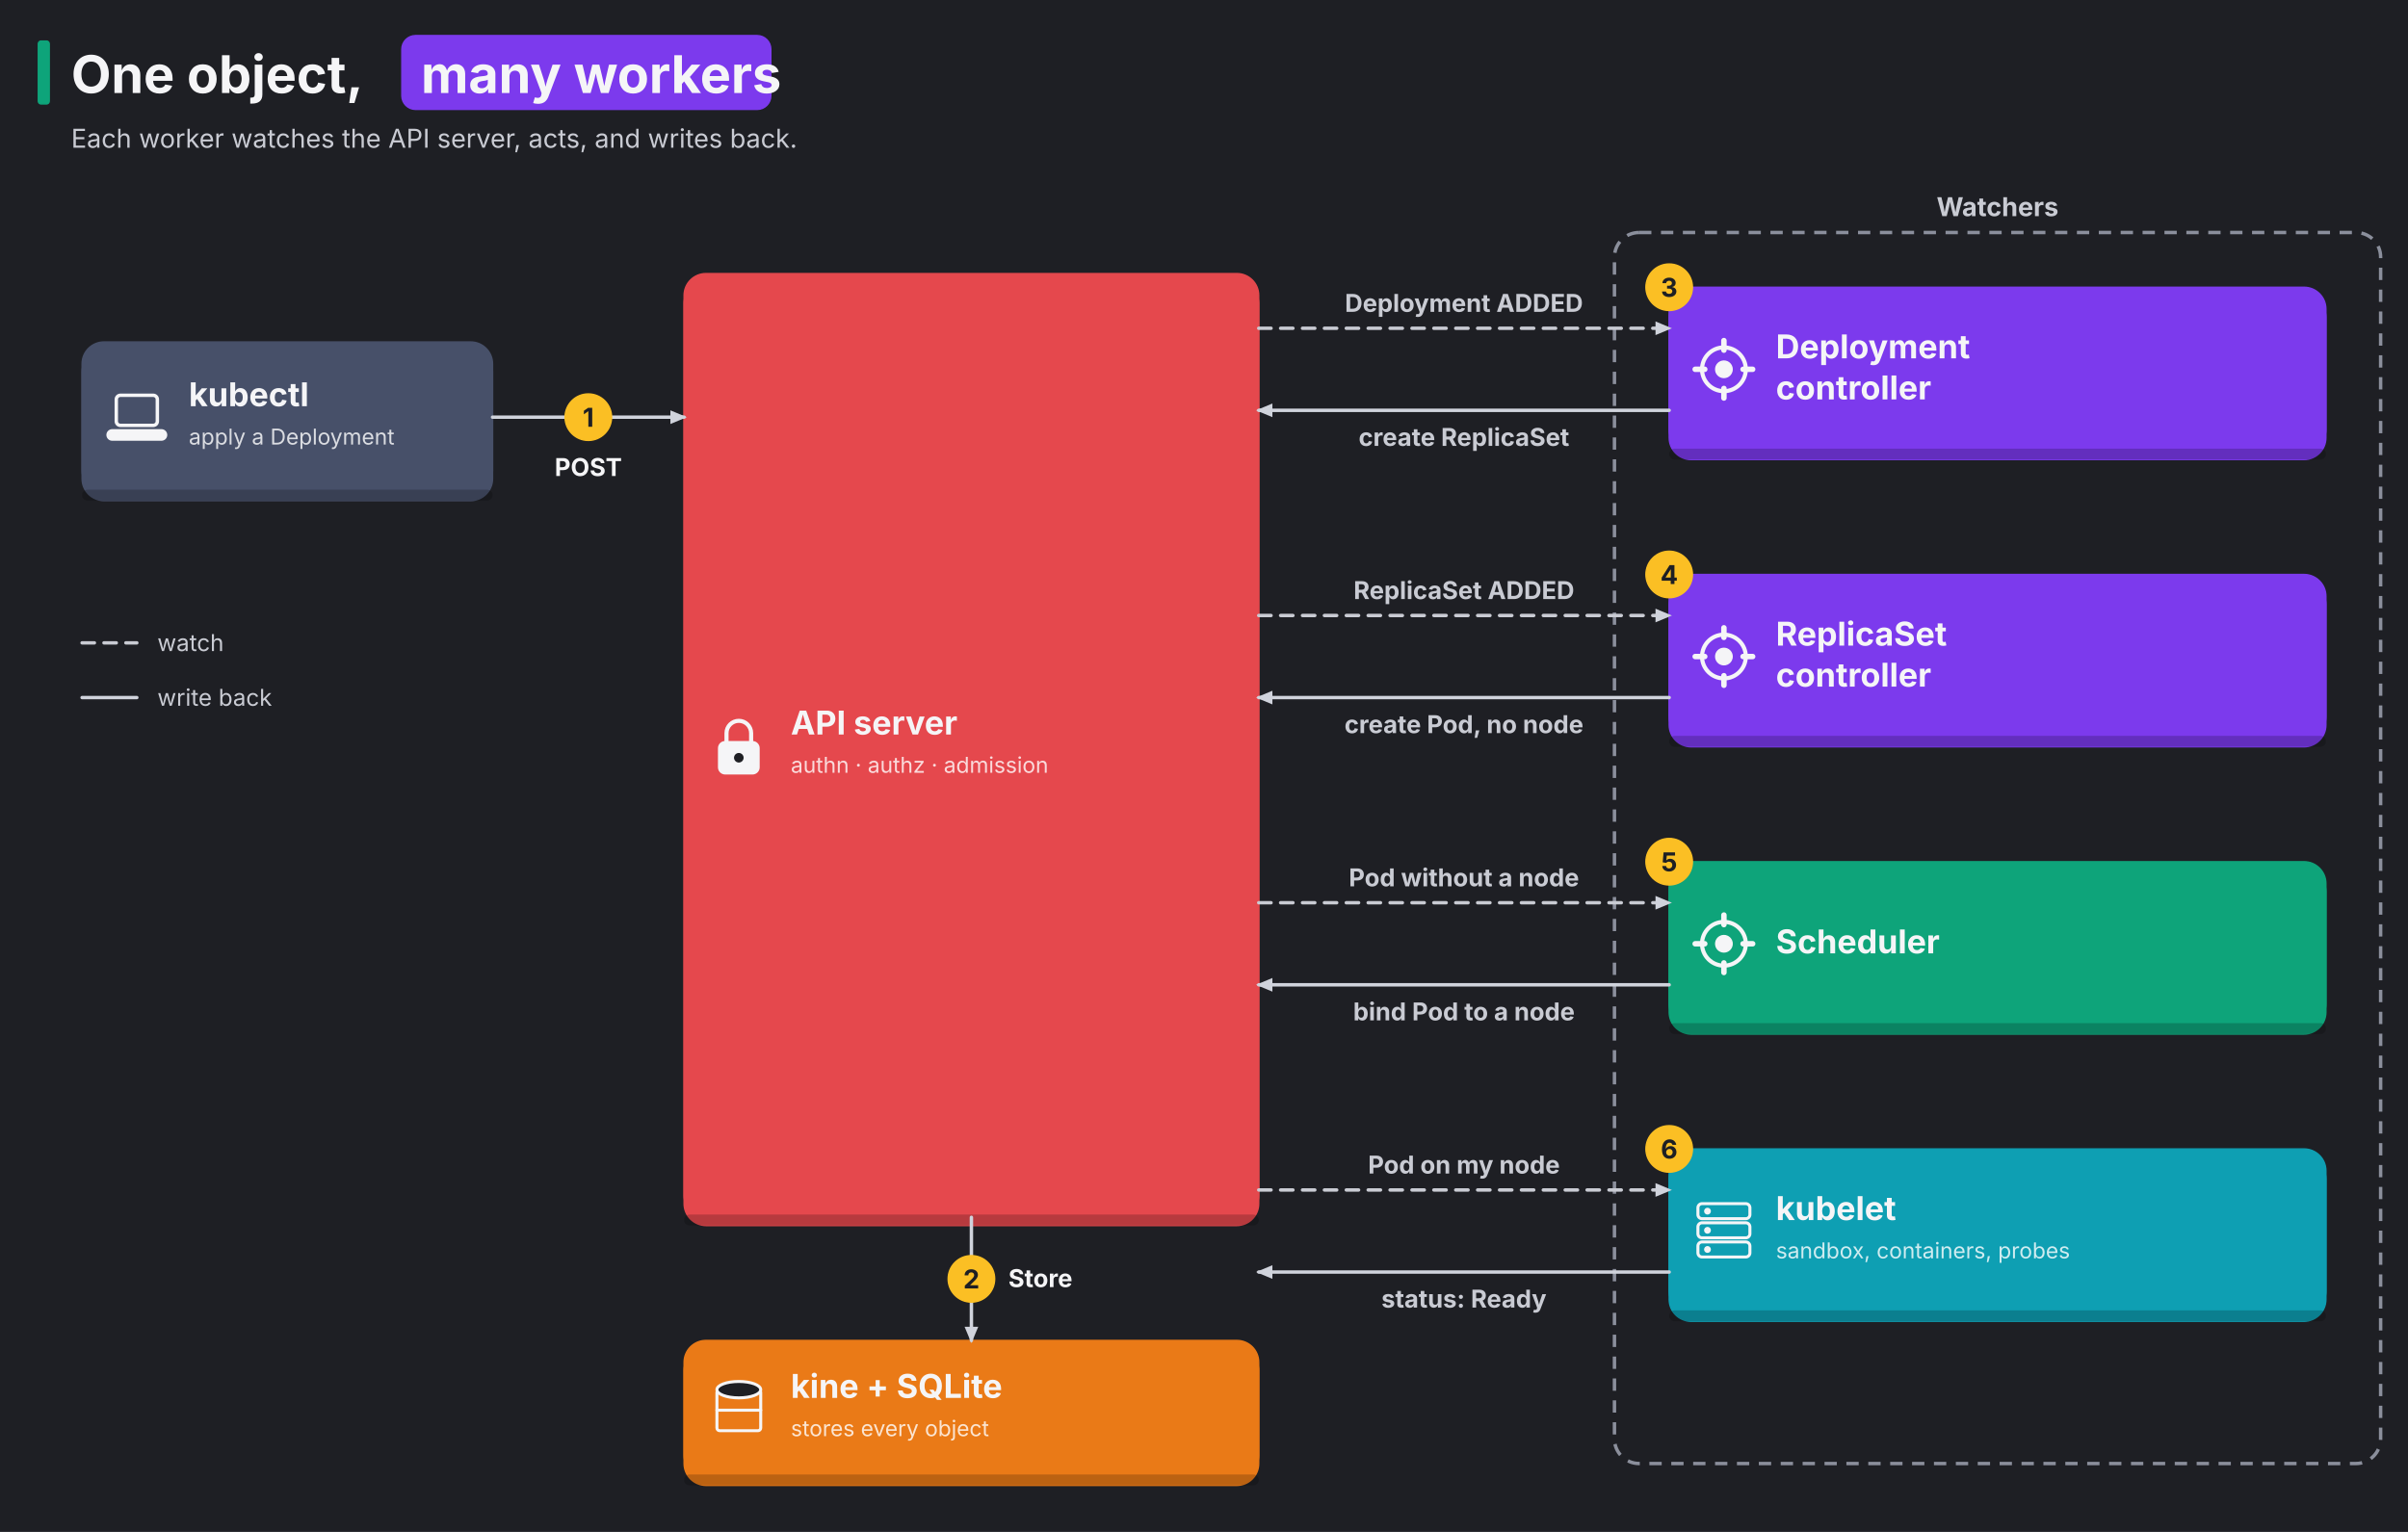
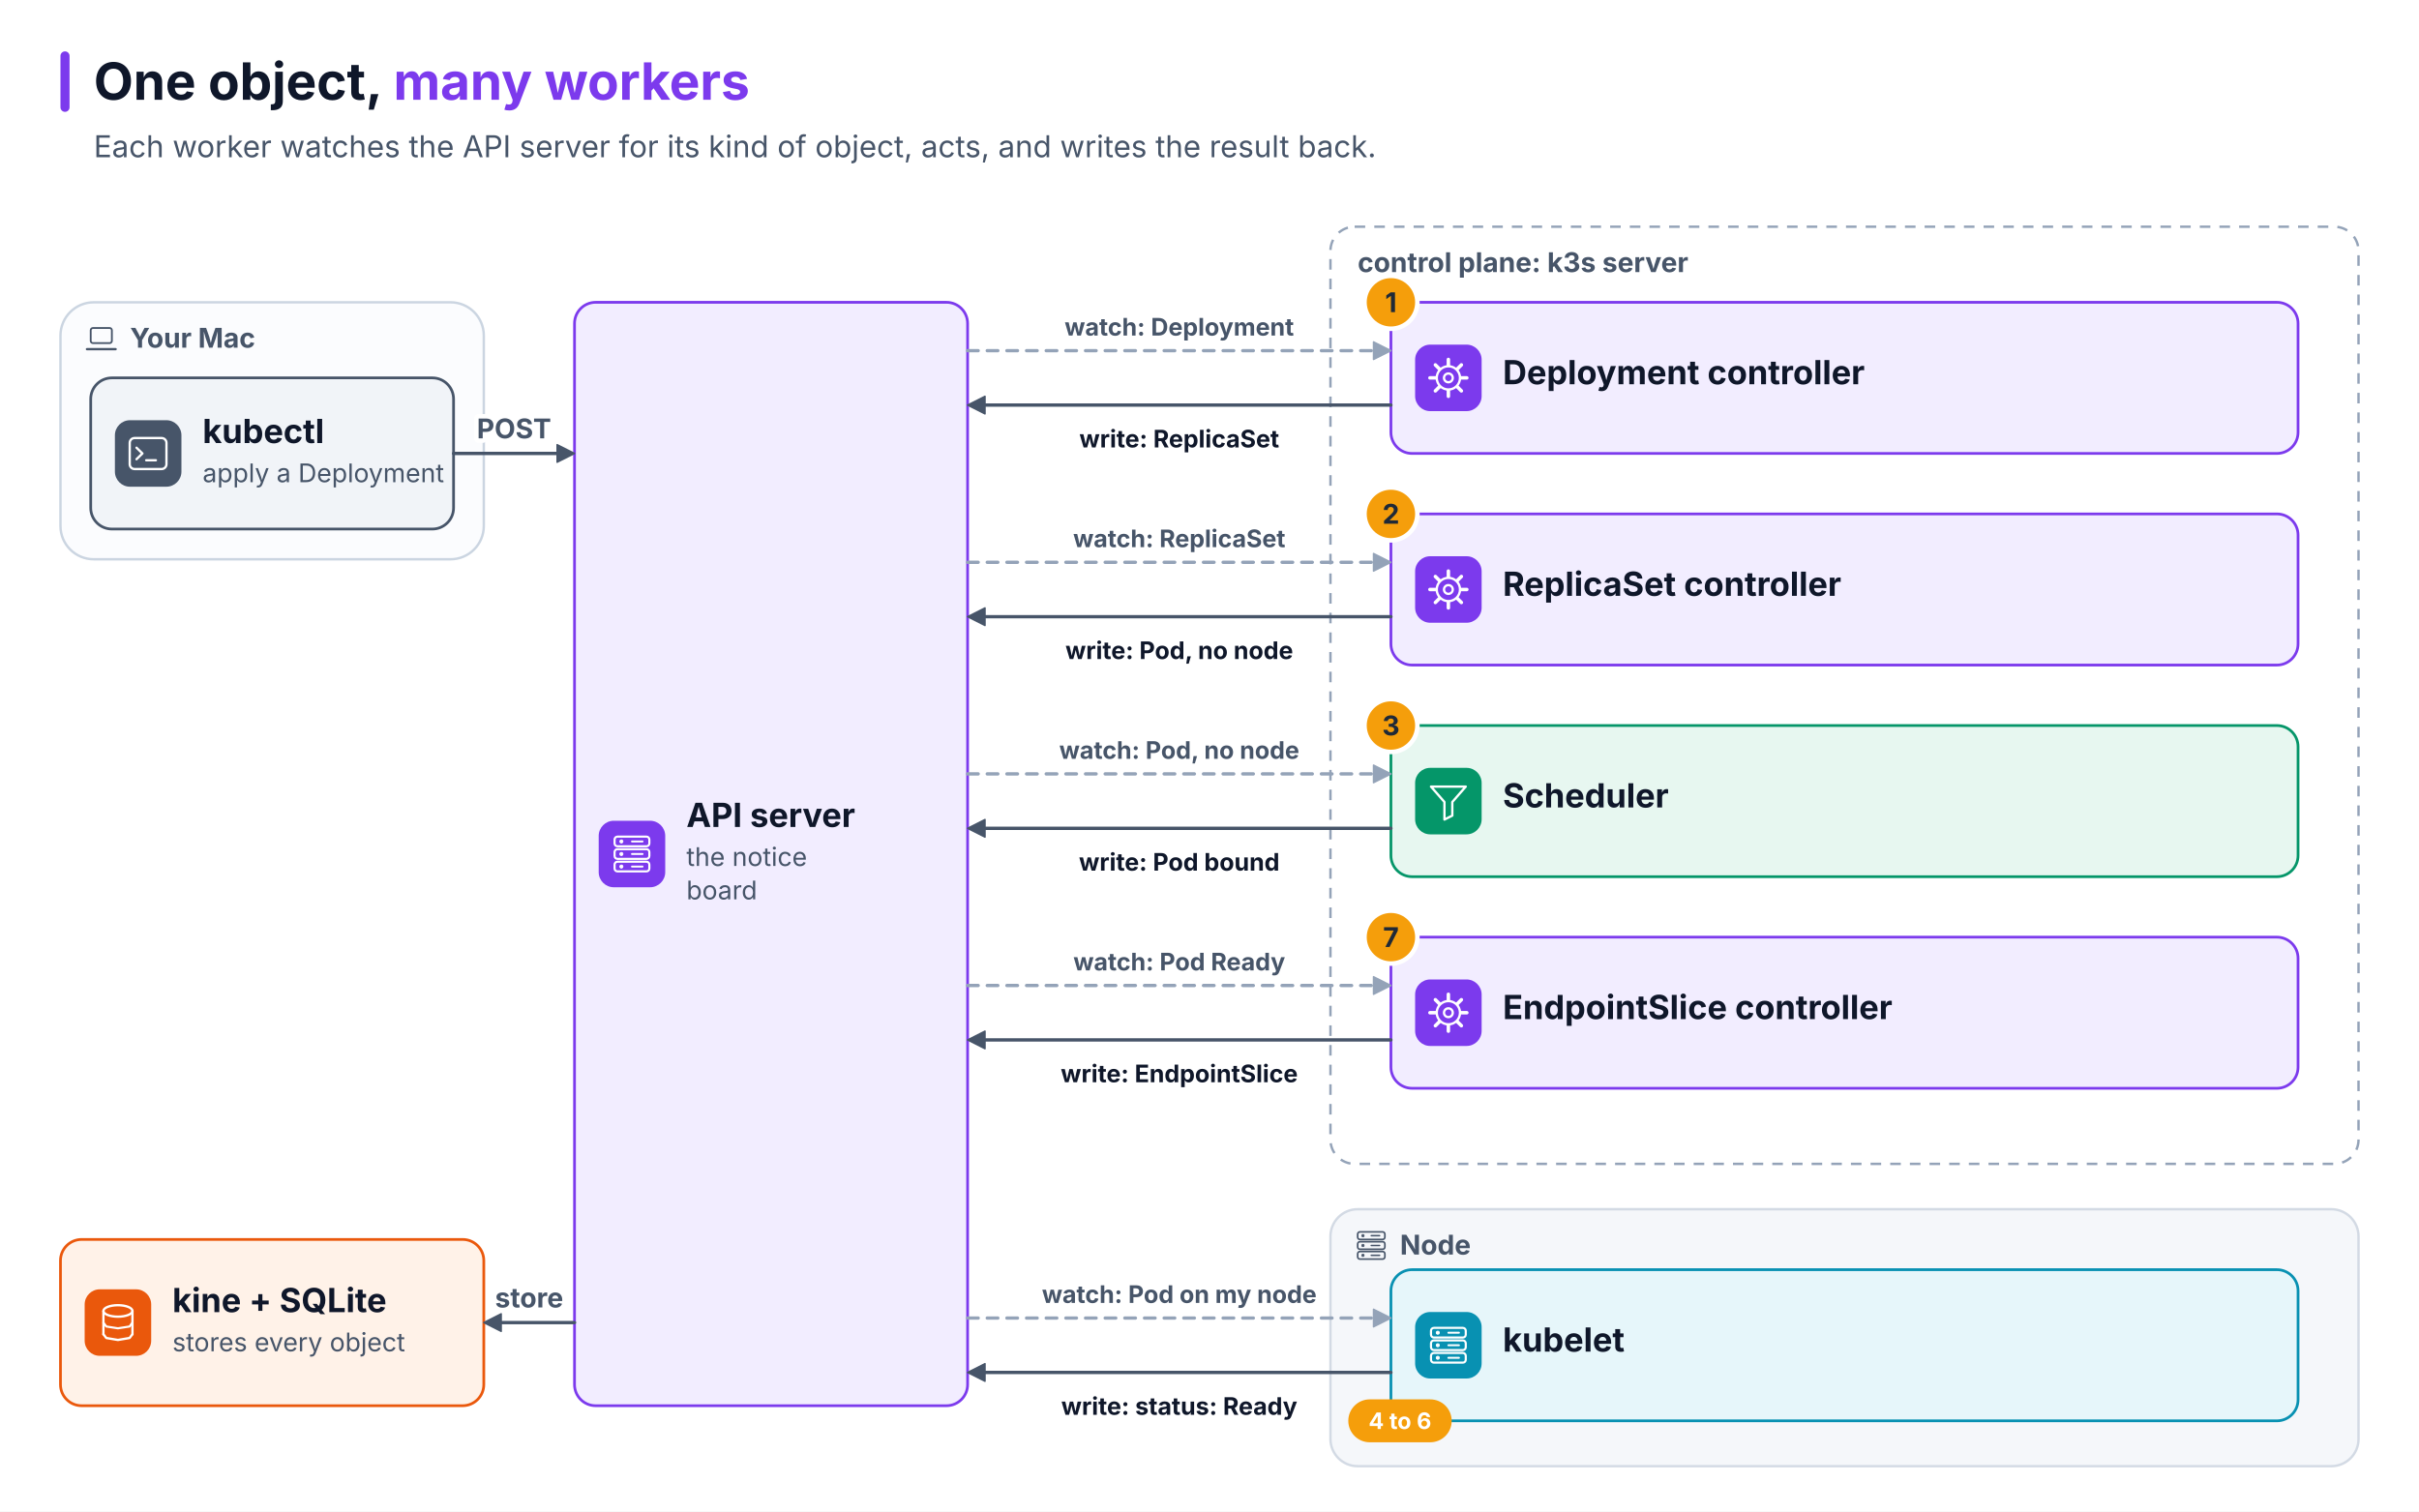
- <svg xmlns="http://www.w3.org/2000/svg" width="1760" height="1120" viewBox="0 0 1760 1120" font-family="Inter, -apple-system, 'Segoe UI', Helvetica, Arial, sans-serif">
-   <rect width="1760" height="1120" fill="#1e1f24" />
-   <defs>
-     <marker id="h" markerWidth="12" markerHeight="10" refX="10" refY="5" orient="auto" markerUnits="userSpaceOnUse">
-       <path d="M0,0 L12,5 L0,10 z" fill="#d0d3dc" />
-     </marker>
-   </defs>
-   <rect x="28.0" y="30.0" width="8.0" height="46.0" rx="2" fill="#0ea47a" stroke="#0ea47a" stroke-width="1" />
-   <text x="52.0" y="68.0" font-size="38" fill="#f5f5f7" font-weight="700" text-anchor="start">One object,</text>
-   <rect x="293.7" y="26.0" width="269.7" height="54.0" rx="10" fill="#7c3aed" stroke="#7c3aed" stroke-width="1" />
-   <text x="307.7" y="68.0" font-size="38" fill="#f5f5f7" font-weight="700" text-anchor="start">many workers</text>
-   <text x="52.0" y="108.0" font-size="19" fill="#c9cbd3" text-anchor="start">Each worker watches the API server, acts, and writes back.</text>
-   <rect x="60.0" y="256.0" width="300.0" height="110.0" rx="16" fill="#475069" stroke="#475069" stroke-width="1" />
-   <rect x="60.0" y="250.0" width="300.0" height="110.0" rx="16" fill="#475069" stroke="#475069" stroke-width="1" />
-   <rect x="60.0" y="358.0" width="300.0" height="8.0" rx="4" fill="#00000033" stroke="#00000033" stroke-width="0" />
-   <rect x="85.0" y="289.0" width="30.0" height="22.0" rx="3" fill="none" stroke="#f5f5f7" stroke-width="2.5" />
-   <rect x="79.0" y="315.0" width="42.0" height="6.0" rx="3" fill="#f5f5f7" stroke="#f5f5f7" stroke-width="2.5" />
-   <text x="138.0" y="297.0" font-size="24" fill="#f5f5f7" font-weight="700" text-anchor="start">kubectl</text>
-   <text x="138.0" y="325.0" font-size="16" fill="#ffffffcc" text-anchor="start">apply a Deployment</text>
-   <rect x="500.0" y="206.0" width="420.0" height="690.0" rx="16" fill="#e5484d" stroke="#e5484d" stroke-width="1" />
-   <rect x="500.0" y="200.0" width="420.0" height="690.0" rx="16" fill="#e5484d" stroke="#e5484d" stroke-width="1" />
-   <rect x="500.0" y="888.0" width="420.0" height="8.0" rx="4" fill="#00000033" stroke="#00000033" stroke-width="0" />
-   <rect x="526.0" y="543.0" width="28.0" height="22.0" rx="4" fill="#f5f5f7" stroke="#f5f5f7" stroke-width="2.5" />
-   <rect x="531.0" y="527.0" width="18.0" height="24.0" rx="9" fill="none" stroke="#f5f5f7" stroke-width="3" />
-   <ellipse cx="540.0" cy="554.0" rx="3" ry="3" fill="#1e1f24" stroke="#1e1f24" stroke-width="1" />
-   <text x="578.0" y="537.0" font-size="24" fill="#f5f5f7" font-weight="700" text-anchor="start">API server</text>
-   <text x="578.0" y="565.0" font-size="16" fill="#ffffffcc" text-anchor="start">authn · authz · admission</text>
-   <polyline points="360.0,305.0 500.0,305.0" fill="none" stroke="#d0d3dc" stroke-width="2.5" stroke-linecap="round" stroke-linejoin="round" marker-end="url(#h)" />
-   <ellipse cx="430.0" cy="305.0" rx="17" ry="17" fill="#fbbf24" stroke="#fbbf24" stroke-width="1" />
-   <text x="430.0" y="312.0" font-size="19" fill="#1e1f24" font-weight="700" text-anchor="middle">1</text>
-   <text x="430.0" y="348.0" font-size="18" fill="#f5f5f7" font-weight="700" text-anchor="middle">POST</text>
-   <rect x="500.0" y="986.0" width="420.0" height="100.0" rx="16" fill="#ea7a17" stroke="#ea7a17" stroke-width="1" />
-   <rect x="500.0" y="980.0" width="420.0" height="100.0" rx="16" fill="#ea7a17" stroke="#ea7a17" stroke-width="1" />
-   <rect x="500.0" y="1078.0" width="420.0" height="8.0" rx="4" fill="#00000033" stroke="#00000033" stroke-width="0" />
-   <rect x="524.0" y="1016.0" width="32.0" height="30.0" rx="2" fill="none" stroke="#f5f5f7" stroke-width="2.2" />
-   <ellipse cx="540.0" cy="1016.0" rx="16" ry="6" fill="#1e1f24" stroke="#f5f5f7" stroke-width="2.2" />
-   <polyline points="524.0,1031.0 556.0,1031.0" fill="none" stroke="#f5f5f7" stroke-width="2.2" stroke-linecap="round" stroke-linejoin="round" />
-   <text x="578.0" y="1022.0" font-size="24" fill="#f5f5f7" font-weight="700" text-anchor="start">kine + SQLite</text>
-   <text x="578.0" y="1050.0" font-size="16" fill="#ffffffcc" text-anchor="start">stores every object</text>
-   <polyline points="710.0,890.0 710.0,980.0" fill="none" stroke="#d0d3dc" stroke-width="2.5" stroke-linecap="round" stroke-linejoin="round" marker-end="url(#h)" />
-   <ellipse cx="710.0" cy="935.0" rx="17" ry="17" fill="#fbbf24" stroke="#fbbf24" stroke-width="1" />
-   <text x="710.0" y="942.0" font-size="19" fill="#1e1f24" font-weight="700" text-anchor="middle">2</text>
-   <text x="737.0" y="941.0" font-size="18" fill="#f5f5f7" font-weight="700" text-anchor="start">Store</text>
-   <rect x="1180.0" y="170.0" width="560.0" height="900.0" rx="18" fill="#00000000" stroke="#8b8f9c" stroke-width="2.5" stroke-dasharray="9 7" />
-   <text x="1460.0" y="158.0" font-size="19" fill="#c9cbd3" font-weight="700" text-anchor="middle">Watchers</text>
-   <rect x="1220.0" y="216.0" width="480.0" height="120.0" rx="16" fill="#7c3aed" stroke="#7c3aed" stroke-width="1" />
-   <rect x="1220.0" y="210.0" width="480.0" height="120.0" rx="16" fill="#7c3aed" stroke="#7c3aed" stroke-width="1" />
-   <rect x="1220.0" y="328.0" width="480.0" height="8.0" rx="4" fill="#00000033" stroke="#00000033" stroke-width="0" />
-   <ellipse cx="1260.0" cy="270.0" rx="16" ry="16" fill="none" stroke="#f5f5f7" stroke-width="3" />
-   <ellipse cx="1260.0" cy="270.0" rx="6" ry="6" fill="#f5f5f7" stroke="#f5f5f7" stroke-width="1" />
-   <polyline points="1260.0,249.0 1260.0,256.0" fill="none" stroke="#f5f5f7" stroke-width="4" stroke-linecap="round" stroke-linejoin="round" />
-   <polyline points="1260.0,284.0 1260.0,291.0" fill="none" stroke="#f5f5f7" stroke-width="4" stroke-linecap="round" stroke-linejoin="round" />
-   <polyline points="1239.0,270.0 1246.0,270.0" fill="none" stroke="#f5f5f7" stroke-width="4" stroke-linecap="round" stroke-linejoin="round" />
-   <polyline points="1274.0,270.0 1281.0,270.0" fill="none" stroke="#f5f5f7" stroke-width="4" stroke-linecap="round" stroke-linejoin="round" />
-   <text x="1298.0" y="262.0" font-size="24" fill="#f5f5f7" font-weight="700" text-anchor="start">Deployment</text>
-   <text x="1298.0" y="292.0" font-size="24" fill="#f5f5f7" font-weight="700" text-anchor="start">controller</text>
-   <ellipse cx="1220.0" cy="210.0" rx="17" ry="17" fill="#fbbf24" stroke="#fbbf24" stroke-width="1" />
-   <text x="1220.0" y="217.0" font-size="19" fill="#1e1f24" font-weight="700" text-anchor="middle">3</text>
-   <polyline points="920.0,240.0 1220.0,240.0" fill="none" stroke="#c9cbd3" stroke-width="2.5" stroke-linecap="round" stroke-linejoin="round" stroke-dasharray="9 7" marker-end="url(#h)" />
-   <text x="1070.0" y="228.0" font-size="18" fill="#c9cbd3" font-weight="700" text-anchor="middle">Deployment ADDED</text>
-   <polyline points="1220.0,300.0 920.0,300.0" fill="none" stroke="#d0d3dc" stroke-width="2.5" stroke-linecap="round" stroke-linejoin="round" marker-end="url(#h)" />
-   <text x="1070.0" y="326.0" font-size="18" fill="#c9cbd3" font-weight="700" text-anchor="middle">create ReplicaSet</text>
-   <rect x="1220.0" y="426.0" width="480.0" height="120.0" rx="16" fill="#7c3aed" stroke="#7c3aed" stroke-width="1" />
-   <rect x="1220.0" y="420.0" width="480.0" height="120.0" rx="16" fill="#7c3aed" stroke="#7c3aed" stroke-width="1" />
-   <rect x="1220.0" y="538.0" width="480.0" height="8.0" rx="4" fill="#00000033" stroke="#00000033" stroke-width="0" />
-   <ellipse cx="1260.0" cy="480.0" rx="16" ry="16" fill="none" stroke="#f5f5f7" stroke-width="3" />
-   <ellipse cx="1260.0" cy="480.0" rx="6" ry="6" fill="#f5f5f7" stroke="#f5f5f7" stroke-width="1" />
-   <polyline points="1260.0,459.0 1260.0,466.0" fill="none" stroke="#f5f5f7" stroke-width="4" stroke-linecap="round" stroke-linejoin="round" />
-   <polyline points="1260.0,494.0 1260.0,501.0" fill="none" stroke="#f5f5f7" stroke-width="4" stroke-linecap="round" stroke-linejoin="round" />
-   <polyline points="1239.0,480.0 1246.0,480.0" fill="none" stroke="#f5f5f7" stroke-width="4" stroke-linecap="round" stroke-linejoin="round" />
-   <polyline points="1274.0,480.0 1281.0,480.0" fill="none" stroke="#f5f5f7" stroke-width="4" stroke-linecap="round" stroke-linejoin="round" />
-   <text x="1298.0" y="472.0" font-size="24" fill="#f5f5f7" font-weight="700" text-anchor="start">ReplicaSet</text>
-   <text x="1298.0" y="502.0" font-size="24" fill="#f5f5f7" font-weight="700" text-anchor="start">controller</text>
-   <ellipse cx="1220.0" cy="420.0" rx="17" ry="17" fill="#fbbf24" stroke="#fbbf24" stroke-width="1" />
-   <text x="1220.0" y="427.0" font-size="19" fill="#1e1f24" font-weight="700" text-anchor="middle">4</text>
-   <polyline points="920.0,450.0 1220.0,450.0" fill="none" stroke="#c9cbd3" stroke-width="2.5" stroke-linecap="round" stroke-linejoin="round" stroke-dasharray="9 7" marker-end="url(#h)" />
-   <text x="1070.0" y="438.0" font-size="18" fill="#c9cbd3" font-weight="700" text-anchor="middle">ReplicaSet ADDED</text>
-   <polyline points="1220.0,510.0 920.0,510.0" fill="none" stroke="#d0d3dc" stroke-width="2.5" stroke-linecap="round" stroke-linejoin="round" marker-end="url(#h)" />
-   <text x="1070.0" y="536.0" font-size="18" fill="#c9cbd3" font-weight="700" text-anchor="middle">create Pod, no node</text>
-   <rect x="1220.0" y="636.0" width="480.0" height="120.0" rx="16" fill="#0ea47a" stroke="#0ea47a" stroke-width="1" />
-   <rect x="1220.0" y="630.0" width="480.0" height="120.0" rx="16" fill="#0ea47a" stroke="#0ea47a" stroke-width="1" />
-   <rect x="1220.0" y="748.0" width="480.0" height="8.0" rx="4" fill="#00000033" stroke="#00000033" stroke-width="0" />
-   <ellipse cx="1260.0" cy="690.0" rx="16" ry="16" fill="none" stroke="#f5f5f7" stroke-width="3" />
-   <ellipse cx="1260.0" cy="690.0" rx="6" ry="6" fill="#f5f5f7" stroke="#f5f5f7" stroke-width="1" />
-   <polyline points="1260.0,669.0 1260.0,676.0" fill="none" stroke="#f5f5f7" stroke-width="4" stroke-linecap="round" stroke-linejoin="round" />
-   <polyline points="1260.0,704.0 1260.0,711.0" fill="none" stroke="#f5f5f7" stroke-width="4" stroke-linecap="round" stroke-linejoin="round" />
-   <polyline points="1239.0,690.0 1246.0,690.0" fill="none" stroke="#f5f5f7" stroke-width="4" stroke-linecap="round" stroke-linejoin="round" />
-   <polyline points="1274.0,690.0 1281.0,690.0" fill="none" stroke="#f5f5f7" stroke-width="4" stroke-linecap="round" stroke-linejoin="round" />
-   <text x="1298.0" y="697.0" font-size="24" fill="#f5f5f7" font-weight="700" text-anchor="start">Scheduler</text>
-   <ellipse cx="1220.0" cy="630.0" rx="17" ry="17" fill="#fbbf24" stroke="#fbbf24" stroke-width="1" />
-   <text x="1220.0" y="637.0" font-size="19" fill="#1e1f24" font-weight="700" text-anchor="middle">5</text>
-   <polyline points="920.0,660.0 1220.0,660.0" fill="none" stroke="#c9cbd3" stroke-width="2.5" stroke-linecap="round" stroke-linejoin="round" stroke-dasharray="9 7" marker-end="url(#h)" />
-   <text x="1070.0" y="648.0" font-size="18" fill="#c9cbd3" font-weight="700" text-anchor="middle">Pod without a node</text>
-   <polyline points="1220.0,720.0 920.0,720.0" fill="none" stroke="#d0d3dc" stroke-width="2.5" stroke-linecap="round" stroke-linejoin="round" marker-end="url(#h)" />
-   <text x="1070.0" y="746.0" font-size="18" fill="#c9cbd3" font-weight="700" text-anchor="middle">bind Pod to a node</text>
-   <rect x="1220.0" y="846.0" width="480.0" height="120.0" rx="16" fill="#0e9fb3" stroke="#0e9fb3" stroke-width="1" />
-   <rect x="1220.0" y="840.0" width="480.0" height="120.0" rx="16" fill="#0e9fb3" stroke="#0e9fb3" stroke-width="1" />
-   <rect x="1220.0" y="958.0" width="480.0" height="8.0" rx="4" fill="#00000033" stroke="#00000033" stroke-width="0" />
-   <rect x="1241.0" y="880.0" width="38.0" height="11.0" rx="3" fill="none" stroke="#f5f5f7" stroke-width="2.2" />
-   <ellipse cx="1248.0" cy="885.5" rx="2" ry="2" fill="#f5f5f7" stroke="#f5f5f7" stroke-width="1" />
-   <rect x="1241.0" y="894.0" width="38.0" height="11.0" rx="3" fill="none" stroke="#f5f5f7" stroke-width="2.2" />
-   <ellipse cx="1248.0" cy="899.5" rx="2" ry="2" fill="#f5f5f7" stroke="#f5f5f7" stroke-width="1" />
-   <rect x="1241.0" y="908.0" width="38.0" height="11.0" rx="3" fill="none" stroke="#f5f5f7" stroke-width="2.2" />
-   <ellipse cx="1248.0" cy="913.5" rx="2" ry="2" fill="#f5f5f7" stroke="#f5f5f7" stroke-width="1" />
-   <text x="1298.0" y="892.0" font-size="24" fill="#f5f5f7" font-weight="700" text-anchor="start">kubelet</text>
-   <text x="1298.0" y="920.0" font-size="16" fill="#ffffffcc" text-anchor="start">sandbox, containers, probes</text>
-   <ellipse cx="1220.0" cy="840.0" rx="17" ry="17" fill="#fbbf24" stroke="#fbbf24" stroke-width="1" />
-   <text x="1220.0" y="847.0" font-size="19" fill="#1e1f24" font-weight="700" text-anchor="middle">6</text>
-   <polyline points="920.0,870.0 1220.0,870.0" fill="none" stroke="#c9cbd3" stroke-width="2.5" stroke-linecap="round" stroke-linejoin="round" stroke-dasharray="9 7" marker-end="url(#h)" />
-   <text x="1070.0" y="858.0" font-size="18" fill="#c9cbd3" font-weight="700" text-anchor="middle">Pod on my node</text>
-   <polyline points="1220.0,930.0 920.0,930.0" fill="none" stroke="#d0d3dc" stroke-width="2.5" stroke-linecap="round" stroke-linejoin="round" marker-end="url(#h)" />
-   <text x="1070.0" y="956.0" font-size="18" fill="#c9cbd3" font-weight="700" text-anchor="middle">status: Ready</text>
-   <polyline points="60.0,470.0 100.0,470.0" fill="none" stroke="#c9cbd3" stroke-width="2.5" stroke-linecap="round" stroke-linejoin="round" stroke-dasharray="9 7" />
-   <text x="115.0" y="476.0" font-size="17" fill="#c9cbd3" text-anchor="start">watch</text>
-   <polyline points="60.0,510.0 100.0,510.0" fill="none" stroke="#d0d3dc" stroke-width="2.5" stroke-linecap="round" stroke-linejoin="round" />
-   <text x="115.0" y="516.0" font-size="17" fill="#c9cbd3" text-anchor="start">write back</text>
+ <svg xmlns="http://www.w3.org/2000/svg" width="1600" height="1000" viewBox="0 0 1600 1000" font-family="Inter, -apple-system, 'Segoe UI', Helvetica, Arial, sans-serif">
+   <rect width="1600" height="1000" fill="#ffffff" />
+   <rect x="40.0" y="34.0" width="6.0" height="40.0" rx="3.0" fill="#7c3aed" stroke="none" />
+   <text x="62" y="66" font-size="34" font-weight="700" fill="#0f172a">One object, <tspan fill="#7c3aed">many workers</tspan>
+   </text>
+   <text x="62.0" y="104.0" font-size="20.0" fill="#475569" text-anchor="start">Each worker watches the API server for its kind of object, acts, and writes the result back.</text>
+   <rect x="40.0" y="200.0" width="280.0" height="170.0" rx="22.0" fill="#fbfcfe" stroke="#cbd5e1" stroke-width="1.6" />
+   <rect x="60.0" y="217.0" width="14.0" height="10.0" rx="1.5" fill="none" stroke="#475569" stroke-width="1.2" />
+   <polyline points="57.5,231.0 76.5,231.0" fill="none" stroke="#475569" stroke-width="1.50" stroke-linecap="round" stroke-linejoin="round" />
+   <text x="86.0" y="230.0" font-size="18.0" fill="#475569" font-weight="700" text-anchor="start">Your Mac</text>
+   <rect x="60.0" y="250.0" width="240.0" height="100.0" rx="14.0" fill="#f1f4f8" stroke="#475569" stroke-width="1.8" />
+   <rect x="76.0" y="278.0" width="44.0" height="44.0" rx="10.0" fill="#475569" stroke="none" />
+   <rect x="85.8" y="289.8" width="24.3" height="20.5" rx="3.2" fill="none" stroke="#ffffff" stroke-width="1.536" />
+   <polyline points="90.3,296.2 94.2,300.0 90.3,303.8" fill="none" stroke="#ffffff" stroke-width="1.54" stroke-linecap="round" stroke-linejoin="round" />
+   <polyline points="96.7,304.5 103.1,304.5" fill="none" stroke="#ffffff" stroke-width="1.54" stroke-linecap="round" stroke-linejoin="round" />
+   <text x="134.0" y="293.1" font-size="22.0" fill="#0f172a" font-weight="700" text-anchor="start">kubectl</text>
+   <text x="134.0" y="319.0" font-size="17.0" fill="#475569" text-anchor="start">apply a Deployment</text>
+   <rect x="40.0" y="820.0" width="280.0" height="110.0" rx="14.0" fill="#fff2e8" stroke="#ea580c" stroke-width="1.8" />
+   <rect x="56.0" y="853.0" width="44.0" height="44.0" rx="10.0" fill="#ea580c" stroke="none" />
+   <ellipse cx="78.0" cy="867.3" rx="9.6" ry="3.8" fill="none" stroke="#ffffff" stroke-width="1.54" />
+   <polyline points="68.4,867.3 68.4,882.7" fill="none" stroke="#ffffff" stroke-width="1.54" stroke-linecap="round" stroke-linejoin="round" />
+   <polyline points="87.6,867.3 87.6,882.7" fill="none" stroke="#ffffff" stroke-width="1.54" stroke-linecap="round" stroke-linejoin="round" />
+   <polyline points="68.4,882.7 70.3,885.2 78.0,886.5 85.7,885.2 87.6,882.7" fill="none" stroke="#ffffff" stroke-width="1.54" stroke-linecap="round" stroke-linejoin="round" />
+   <polyline points="68.4,875.0 70.3,877.6 78.0,878.8 85.7,877.6 87.6,875.0" fill="none" stroke="#ffffff" stroke-width="1.41" stroke-linecap="round" stroke-linejoin="round" />
+   <text x="114.0" y="868.1" font-size="22.0" fill="#0f172a" font-weight="700" text-anchor="start">kine + SQLite</text>
+   <text x="114.0" y="894.0" font-size="17.0" fill="#475569" text-anchor="start">stores every object</text>
+   <rect x="380.0" y="200.0" width="260.0" height="730.0" rx="14.0" fill="#f2edff" stroke="#7c3aed" stroke-width="1.8" />
+   <rect x="396.0" y="543.0" width="44.0" height="44.0" rx="10.0" fill="#7c3aed" stroke="none" />
+   <rect x="406.5" y="553.5" width="23.0" height="6.4" rx="1.9" fill="none" stroke="#ffffff" stroke-width="1.408" />
+   <ellipse cx="411.0" cy="556.7" rx="1.0" ry="1.0" fill="#ffffff" stroke="#ffffff" stroke-width="0.64" />
+   <polyline points="418.0,556.7 425.0,556.7" fill="none" stroke="#ffffff" stroke-width="1.28" stroke-linecap="round" stroke-linejoin="round" />
+   <rect x="406.5" y="561.8" width="23.0" height="6.4" rx="1.9" fill="none" stroke="#ffffff" stroke-width="1.408" />
+   <ellipse cx="411.0" cy="565.0" rx="1.0" ry="1.0" fill="#ffffff" stroke="#ffffff" stroke-width="0.64" />
+   <polyline points="418.0,565.0 425.0,565.0" fill="none" stroke="#ffffff" stroke-width="1.28" stroke-linecap="round" stroke-linejoin="round" />
+   <rect x="406.5" y="570.1" width="23.0" height="6.4" rx="1.9" fill="none" stroke="#ffffff" stroke-width="1.408" />
+   <ellipse cx="411.0" cy="573.3" rx="1.0" ry="1.0" fill="#ffffff" stroke="#ffffff" stroke-width="0.64" />
+   <polyline points="418.0,573.3 425.0,573.3" fill="none" stroke="#ffffff" stroke-width="1.28" stroke-linecap="round" stroke-linejoin="round" />
+   <text x="454.0" y="547.1" font-size="22.0" fill="#0f172a" font-weight="700" text-anchor="start">API server</text>
+   <text x="454.0" y="572.9" font-size="17.0" fill="#475569" text-anchor="start">the notice</text>
+   <text x="454.0" y="595.0" font-size="17.0" fill="#475569" text-anchor="start">board</text>
+   <polyline points="300.0,300.0 370.5,300.0" fill="none" stroke="#475569" stroke-width="2.20" stroke-linecap="round" stroke-linejoin="round" />
+   <polygon points="380.0,300.0 368.5,305.8 368.5,294.2" fill="#475569" stroke="#475569" stroke-width="1" stroke-linejoin="round" />
+   <text x="340.0" y="290.0" font-size="18.0" fill="#475569" font-weight="700" stroke="#ffffff" stroke-width="6" stroke-linejoin="round" paint-order="stroke" text-anchor="middle">POST</text>
+   <polyline points="380.0,875.0 329.5,875.0" fill="none" stroke="#475569" stroke-width="2.20" stroke-linecap="round" stroke-linejoin="round" />
+   <polygon points="320.0,875.0 331.5,869.2 331.5,880.8" fill="#475569" stroke="#475569" stroke-width="1" stroke-linejoin="round" />
+   <text x="350.0" y="865.0" font-size="18.0" fill="#475569" font-weight="700" stroke="#ffffff" stroke-width="6" stroke-linejoin="round" paint-order="stroke" text-anchor="middle">store</text>
+   <rect x="880.0" y="150.0" width="680.0" height="620.0" rx="16.0" fill="none" stroke="#94a3b8" stroke-width="1.6" stroke-dasharray="7 6" />
+   <text x="898.0" y="180.0" font-size="18.0" fill="#475569" font-weight="700" text-anchor="start">control plane: k3s server</text>
+   <rect x="880.0" y="800.0" width="680.0" height="170.0" rx="18.0" fill="#f5f7fa" stroke="#d3dae4" stroke-width="1.6" />
+   <rect x="898.0" y="815.0" width="18.0" height="5.0" rx="1.5" fill="none" stroke="#475569" stroke-width="1.1" />
+   <ellipse cx="901.5" cy="817.5" rx="0.8" ry="0.8" fill="#475569" stroke="#475569" stroke-width="0.50" />
+   <polyline points="907.0,817.5 912.5,817.5" fill="none" stroke="#475569" stroke-width="1.00" stroke-linecap="round" stroke-linejoin="round" />
+   <rect x="898.0" y="821.5" width="18.0" height="5.0" rx="1.5" fill="none" stroke="#475569" stroke-width="1.1" />
+   <ellipse cx="901.5" cy="824.0" rx="0.8" ry="0.8" fill="#475569" stroke="#475569" stroke-width="0.50" />
+   <polyline points="907.0,824.0 912.5,824.0" fill="none" stroke="#475569" stroke-width="1.00" stroke-linecap="round" stroke-linejoin="round" />
+   <rect x="898.0" y="828.0" width="18.0" height="5.0" rx="1.5" fill="none" stroke="#475569" stroke-width="1.1" />
+   <ellipse cx="901.5" cy="830.5" rx="0.8" ry="0.8" fill="#475569" stroke="#475569" stroke-width="0.50" />
+   <polyline points="907.0,830.5 912.5,830.5" fill="none" stroke="#475569" stroke-width="1.00" stroke-linecap="round" stroke-linejoin="round" />
+   <text x="926.0" y="830.0" font-size="18.0" fill="#475569" font-weight="700" text-anchor="start">Node</text>
+   <rect x="920.0" y="200.0" width="600.0" height="100.0" rx="14.0" fill="#f2edff" stroke="#7c3aed" stroke-width="1.8" />
+   <rect x="936.0" y="228.0" width="44.0" height="44.0" rx="10.0" fill="#7c3aed" stroke="none" />
+   <polyline points="958.0,237.8 958.0,242.3" fill="none" stroke="#ffffff" stroke-width="2.30" stroke-linecap="round" stroke-linejoin="round" />
+   <polyline points="958.0,257.7 958.0,262.2" fill="none" stroke="#ffffff" stroke-width="2.30" stroke-linecap="round" stroke-linejoin="round" />
+   <polyline points="945.8,250.0 950.3,250.0" fill="none" stroke="#ffffff" stroke-width="2.30" stroke-linecap="round" stroke-linejoin="round" />
+   <polyline points="965.7,250.0 970.2,250.0" fill="none" stroke="#ffffff" stroke-width="2.30" stroke-linecap="round" stroke-linejoin="round" />
+   <polyline points="949.4,241.4 952.6,244.6" fill="none" stroke="#ffffff" stroke-width="2.30" stroke-linecap="round" stroke-linejoin="round" />
+   <polyline points="963.4,255.4 966.6,258.6" fill="none" stroke="#ffffff" stroke-width="2.30" stroke-linecap="round" stroke-linejoin="round" />
+   <polyline points="966.6,241.4 963.4,244.6" fill="none" stroke="#ffffff" stroke-width="2.30" stroke-linecap="round" stroke-linejoin="round" />
+   <polyline points="949.4,258.6 952.6,255.4" fill="none" stroke="#ffffff" stroke-width="2.30" stroke-linecap="round" stroke-linejoin="round" />
+   <ellipse cx="958.0" cy="250.0" rx="7.7" ry="7.7" fill="#7c3aed" stroke="#ffffff" stroke-width="1.54" />
+   <ellipse cx="958.0" cy="250.0" rx="2.9" ry="2.9" fill="none" stroke="#ffffff" stroke-width="1.54" />
+   <text x="994.0" y="254.2" font-size="22.0" fill="#0f172a" font-weight="700" text-anchor="start">Deployment controller</text>
+   <ellipse cx="920.0" cy="200.0" rx="19.0" ry="19.0" fill="#ffffff" stroke="none" />
+   <ellipse cx="920.0" cy="200.0" rx="16.0" ry="16.0" fill="#f59e0b" stroke="none" />
+   <text x="920.0" y="206.5" font-size="18.0" fill="#1f2937" font-weight="700" text-anchor="middle">1</text>
+   <polyline points="640.0,232.0 910.5,232.0" fill="none" stroke="#94a3b8" stroke-width="2.20" stroke-linecap="round" stroke-linejoin="round" stroke-dasharray="7 6" />
+   <polygon points="920.0,232.0 908.5,237.8 908.5,226.2" fill="#94a3b8" stroke="#94a3b8" stroke-width="1" stroke-linejoin="round" />
+   <text x="780.0" y="222.0" font-size="16.0" fill="#475569" font-weight="700" stroke="#ffffff" stroke-width="6" stroke-linejoin="round" paint-order="stroke" text-anchor="middle">watch: Deployment</text>
+   <polyline points="920.0,268.0 649.5,268.0" fill="none" stroke="#475569" stroke-width="2.20" stroke-linecap="round" stroke-linejoin="round" />
+   <polygon points="640.0,268.0 651.5,262.2 651.5,273.8" fill="#475569" stroke="#475569" stroke-width="1" stroke-linejoin="round" />
+   <text x="780.0" y="296.0" font-size="16.0" fill="#0f172a" font-weight="700" stroke="#ffffff" stroke-width="6" stroke-linejoin="round" paint-order="stroke" text-anchor="middle">write: ReplicaSet</text>
+   <rect x="920.0" y="340.0" width="600.0" height="100.0" rx="14.0" fill="#f2edff" stroke="#7c3aed" stroke-width="1.8" />
+   <rect x="936.0" y="368.0" width="44.0" height="44.0" rx="10.0" fill="#7c3aed" stroke="none" />
+   <polyline points="958.0,377.8 958.0,382.3" fill="none" stroke="#ffffff" stroke-width="2.30" stroke-linecap="round" stroke-linejoin="round" />
+   <polyline points="958.0,397.7 958.0,402.2" fill="none" stroke="#ffffff" stroke-width="2.30" stroke-linecap="round" stroke-linejoin="round" />
+   <polyline points="945.8,390.0 950.3,390.0" fill="none" stroke="#ffffff" stroke-width="2.30" stroke-linecap="round" stroke-linejoin="round" />
+   <polyline points="965.7,390.0 970.2,390.0" fill="none" stroke="#ffffff" stroke-width="2.30" stroke-linecap="round" stroke-linejoin="round" />
+   <polyline points="949.4,381.4 952.6,384.6" fill="none" stroke="#ffffff" stroke-width="2.30" stroke-linecap="round" stroke-linejoin="round" />
+   <polyline points="963.4,395.4 966.6,398.6" fill="none" stroke="#ffffff" stroke-width="2.30" stroke-linecap="round" stroke-linejoin="round" />
+   <polyline points="966.6,381.4 963.4,384.6" fill="none" stroke="#ffffff" stroke-width="2.30" stroke-linecap="round" stroke-linejoin="round" />
+   <polyline points="949.4,398.6 952.6,395.4" fill="none" stroke="#ffffff" stroke-width="2.30" stroke-linecap="round" stroke-linejoin="round" />
+   <ellipse cx="958.0" cy="390.0" rx="7.7" ry="7.7" fill="#7c3aed" stroke="#ffffff" stroke-width="1.54" />
+   <ellipse cx="958.0" cy="390.0" rx="2.9" ry="2.9" fill="none" stroke="#ffffff" stroke-width="1.54" />
+   <text x="994.0" y="394.2" font-size="22.0" fill="#0f172a" font-weight="700" text-anchor="start">ReplicaSet controller</text>
+   <ellipse cx="920.0" cy="340.0" rx="19.0" ry="19.0" fill="#ffffff" stroke="none" />
+   <ellipse cx="920.0" cy="340.0" rx="16.0" ry="16.0" fill="#f59e0b" stroke="none" />
+   <text x="920.0" y="346.5" font-size="18.0" fill="#1f2937" font-weight="700" text-anchor="middle">2</text>
+   <polyline points="640.0,372.0 910.5,372.0" fill="none" stroke="#94a3b8" stroke-width="2.20" stroke-linecap="round" stroke-linejoin="round" stroke-dasharray="7 6" />
+   <polygon points="920.0,372.0 908.5,377.8 908.5,366.2" fill="#94a3b8" stroke="#94a3b8" stroke-width="1" stroke-linejoin="round" />
+   <text x="780.0" y="362.0" font-size="16.0" fill="#475569" font-weight="700" stroke="#ffffff" stroke-width="6" stroke-linejoin="round" paint-order="stroke" text-anchor="middle">watch: ReplicaSet</text>
+   <polyline points="920.0,408.0 649.5,408.0" fill="none" stroke="#475569" stroke-width="2.20" stroke-linecap="round" stroke-linejoin="round" />
+   <polygon points="640.0,408.0 651.5,402.2 651.5,413.8" fill="#475569" stroke="#475569" stroke-width="1" stroke-linejoin="round" />
+   <text x="780.0" y="436.0" font-size="16.0" fill="#0f172a" font-weight="700" stroke="#ffffff" stroke-width="6" stroke-linejoin="round" paint-order="stroke" text-anchor="middle">write: Pod, no node</text>
+   <rect x="920.0" y="480.0" width="600.0" height="100.0" rx="14.0" fill="#e7f7f0" stroke="#059669" stroke-width="1.8" />
+   <rect x="936.0" y="508.0" width="44.0" height="44.0" rx="10.0" fill="#059669" stroke="none" />
+   <polygon points="946.5,520.4 969.5,520.4 960.6,530.6 960.6,539.6 955.4,542.2 955.4,530.6" fill="none" stroke="#ffffff" stroke-width="1.54" stroke-linejoin="round" />
+   <text x="994.0" y="534.2" font-size="22.0" fill="#0f172a" font-weight="700" text-anchor="start">Scheduler</text>
+   <ellipse cx="920.0" cy="480.0" rx="19.0" ry="19.0" fill="#ffffff" stroke="none" />
+   <ellipse cx="920.0" cy="480.0" rx="16.0" ry="16.0" fill="#f59e0b" stroke="none" />
+   <text x="920.0" y="486.5" font-size="18.0" fill="#1f2937" font-weight="700" text-anchor="middle">3</text>
+   <polyline points="640.0,512.0 910.5,512.0" fill="none" stroke="#94a3b8" stroke-width="2.20" stroke-linecap="round" stroke-linejoin="round" stroke-dasharray="7 6" />
+   <polygon points="920.0,512.0 908.5,517.8 908.5,506.2" fill="#94a3b8" stroke="#94a3b8" stroke-width="1" stroke-linejoin="round" />
+   <text x="780.0" y="502.0" font-size="16.0" fill="#475569" font-weight="700" stroke="#ffffff" stroke-width="6" stroke-linejoin="round" paint-order="stroke" text-anchor="middle">watch: Pod, no node</text>
+   <polyline points="920.0,548.0 649.5,548.0" fill="none" stroke="#475569" stroke-width="2.20" stroke-linecap="round" stroke-linejoin="round" />
+   <polygon points="640.0,548.0 651.5,542.2 651.5,553.8" fill="#475569" stroke="#475569" stroke-width="1" stroke-linejoin="round" />
+   <text x="780.0" y="576.0" font-size="16.0" fill="#0f172a" font-weight="700" stroke="#ffffff" stroke-width="6" stroke-linejoin="round" paint-order="stroke" text-anchor="middle">write: Pod bound</text>
+   <rect x="920.0" y="620.0" width="600.0" height="100.0" rx="14.0" fill="#f2edff" stroke="#7c3aed" stroke-width="1.8" />
+   <rect x="936.0" y="648.0" width="44.0" height="44.0" rx="10.0" fill="#7c3aed" stroke="none" />
+   <polyline points="958.0,657.8 958.0,662.3" fill="none" stroke="#ffffff" stroke-width="2.30" stroke-linecap="round" stroke-linejoin="round" />
+   <polyline points="958.0,677.7 958.0,682.2" fill="none" stroke="#ffffff" stroke-width="2.30" stroke-linecap="round" stroke-linejoin="round" />
+   <polyline points="945.8,670.0 950.3,670.0" fill="none" stroke="#ffffff" stroke-width="2.30" stroke-linecap="round" stroke-linejoin="round" />
+   <polyline points="965.7,670.0 970.2,670.0" fill="none" stroke="#ffffff" stroke-width="2.30" stroke-linecap="round" stroke-linejoin="round" />
+   <polyline points="949.4,661.4 952.6,664.6" fill="none" stroke="#ffffff" stroke-width="2.30" stroke-linecap="round" stroke-linejoin="round" />
+   <polyline points="963.4,675.4 966.6,678.6" fill="none" stroke="#ffffff" stroke-width="2.30" stroke-linecap="round" stroke-linejoin="round" />
+   <polyline points="966.6,661.4 963.4,664.6" fill="none" stroke="#ffffff" stroke-width="2.30" stroke-linecap="round" stroke-linejoin="round" />
+   <polyline points="949.4,678.6 952.6,675.4" fill="none" stroke="#ffffff" stroke-width="2.30" stroke-linecap="round" stroke-linejoin="round" />
+   <ellipse cx="958.0" cy="670.0" rx="7.7" ry="7.7" fill="#7c3aed" stroke="#ffffff" stroke-width="1.54" />
+   <ellipse cx="958.0" cy="670.0" rx="2.9" ry="2.9" fill="none" stroke="#ffffff" stroke-width="1.54" />
+   <text x="994.0" y="674.2" font-size="22.0" fill="#0f172a" font-weight="700" text-anchor="start">EndpointSlice controller</text>
+   <ellipse cx="920.0" cy="620.0" rx="19.0" ry="19.0" fill="#ffffff" stroke="none" />
+   <ellipse cx="920.0" cy="620.0" rx="16.0" ry="16.0" fill="#f59e0b" stroke="none" />
+   <text x="920.0" y="626.5" font-size="18.0" fill="#1f2937" font-weight="700" text-anchor="middle">7</text>
+   <polyline points="640.0,652.0 910.5,652.0" fill="none" stroke="#94a3b8" stroke-width="2.20" stroke-linecap="round" stroke-linejoin="round" stroke-dasharray="7 6" />
+   <polygon points="920.0,652.0 908.5,657.8 908.5,646.2" fill="#94a3b8" stroke="#94a3b8" stroke-width="1" stroke-linejoin="round" />
+   <text x="780.0" y="642.0" font-size="16.0" fill="#475569" font-weight="700" stroke="#ffffff" stroke-width="6" stroke-linejoin="round" paint-order="stroke" text-anchor="middle">watch: Pod Ready</text>
+   <polyline points="920.0,688.0 649.5,688.0" fill="none" stroke="#475569" stroke-width="2.20" stroke-linecap="round" stroke-linejoin="round" />
+   <polygon points="640.0,688.0 651.5,682.2 651.5,693.8" fill="#475569" stroke="#475569" stroke-width="1" stroke-linejoin="round" />
+   <text x="780.0" y="716.0" font-size="16.0" fill="#0f172a" font-weight="700" stroke="#ffffff" stroke-width="6" stroke-linejoin="round" paint-order="stroke" text-anchor="middle">write: EndpointSlice</text>
+   <rect x="920.0" y="840.0" width="600.0" height="100.0" rx="14.0" fill="#e6f6fa" stroke="#0891b2" stroke-width="1.8" />
+   <rect x="936.0" y="868.0" width="44.0" height="44.0" rx="10.0" fill="#0891b2" stroke="none" />
+   <rect x="946.5" y="878.5" width="23.0" height="6.4" rx="1.9" fill="none" stroke="#ffffff" stroke-width="1.408" />
+   <ellipse cx="951.0" cy="881.7" rx="1.0" ry="1.0" fill="#ffffff" stroke="#ffffff" stroke-width="0.64" />
+   <polyline points="958.0,881.7 965.0,881.7" fill="none" stroke="#ffffff" stroke-width="1.28" stroke-linecap="round" stroke-linejoin="round" />
+   <rect x="946.5" y="886.8" width="23.0" height="6.4" rx="1.9" fill="none" stroke="#ffffff" stroke-width="1.408" />
+   <ellipse cx="951.0" cy="890.0" rx="1.0" ry="1.0" fill="#ffffff" stroke="#ffffff" stroke-width="0.64" />
+   <polyline points="958.0,890.0 965.0,890.0" fill="none" stroke="#ffffff" stroke-width="1.28" stroke-linecap="round" stroke-linejoin="round" />
+   <rect x="946.5" y="895.1" width="23.0" height="6.4" rx="1.9" fill="none" stroke="#ffffff" stroke-width="1.408" />
+   <ellipse cx="951.0" cy="898.3" rx="1.0" ry="1.0" fill="#ffffff" stroke="#ffffff" stroke-width="0.64" />
+   <polyline points="958.0,898.3 965.0,898.3" fill="none" stroke="#ffffff" stroke-width="1.28" stroke-linecap="round" stroke-linejoin="round" />
+   <text x="994.0" y="894.2" font-size="22.0" fill="#0f172a" font-weight="700" text-anchor="start">kubelet</text>
+   <rect x="892.5" y="926.5" width="67.0" height="27.0" rx="13.5" fill="#f59e0b" stroke="#f59e0b" stroke-width="1.4" />
+   <text x="926.0" y="945.4" font-size="15.0" fill="#ffffff" font-weight="700" text-anchor="middle">4 to 6</text>
+   <polyline points="640.0,872.0 910.5,872.0" fill="none" stroke="#94a3b8" stroke-width="2.20" stroke-linecap="round" stroke-linejoin="round" stroke-dasharray="7 6" />
+   <polygon points="920.0,872.0 908.5,877.8 908.5,866.2" fill="#94a3b8" stroke="#94a3b8" stroke-width="1" stroke-linejoin="round" />
+   <text x="780.0" y="862.0" font-size="16.0" fill="#475569" font-weight="700" stroke="#ffffff" stroke-width="6" stroke-linejoin="round" paint-order="stroke" text-anchor="middle">watch: Pod on my node</text>
+   <polyline points="920.0,908.0 649.5,908.0" fill="none" stroke="#475569" stroke-width="2.20" stroke-linecap="round" stroke-linejoin="round" />
+   <polygon points="640.0,908.0 651.5,902.2 651.5,913.8" fill="#475569" stroke="#475569" stroke-width="1" stroke-linejoin="round" />
+   <text x="780.0" y="936.0" font-size="16.0" fill="#0f172a" font-weight="700" stroke="#ffffff" stroke-width="6" stroke-linejoin="round" paint-order="stroke" text-anchor="middle">write: status: Ready</text>
</svg>
